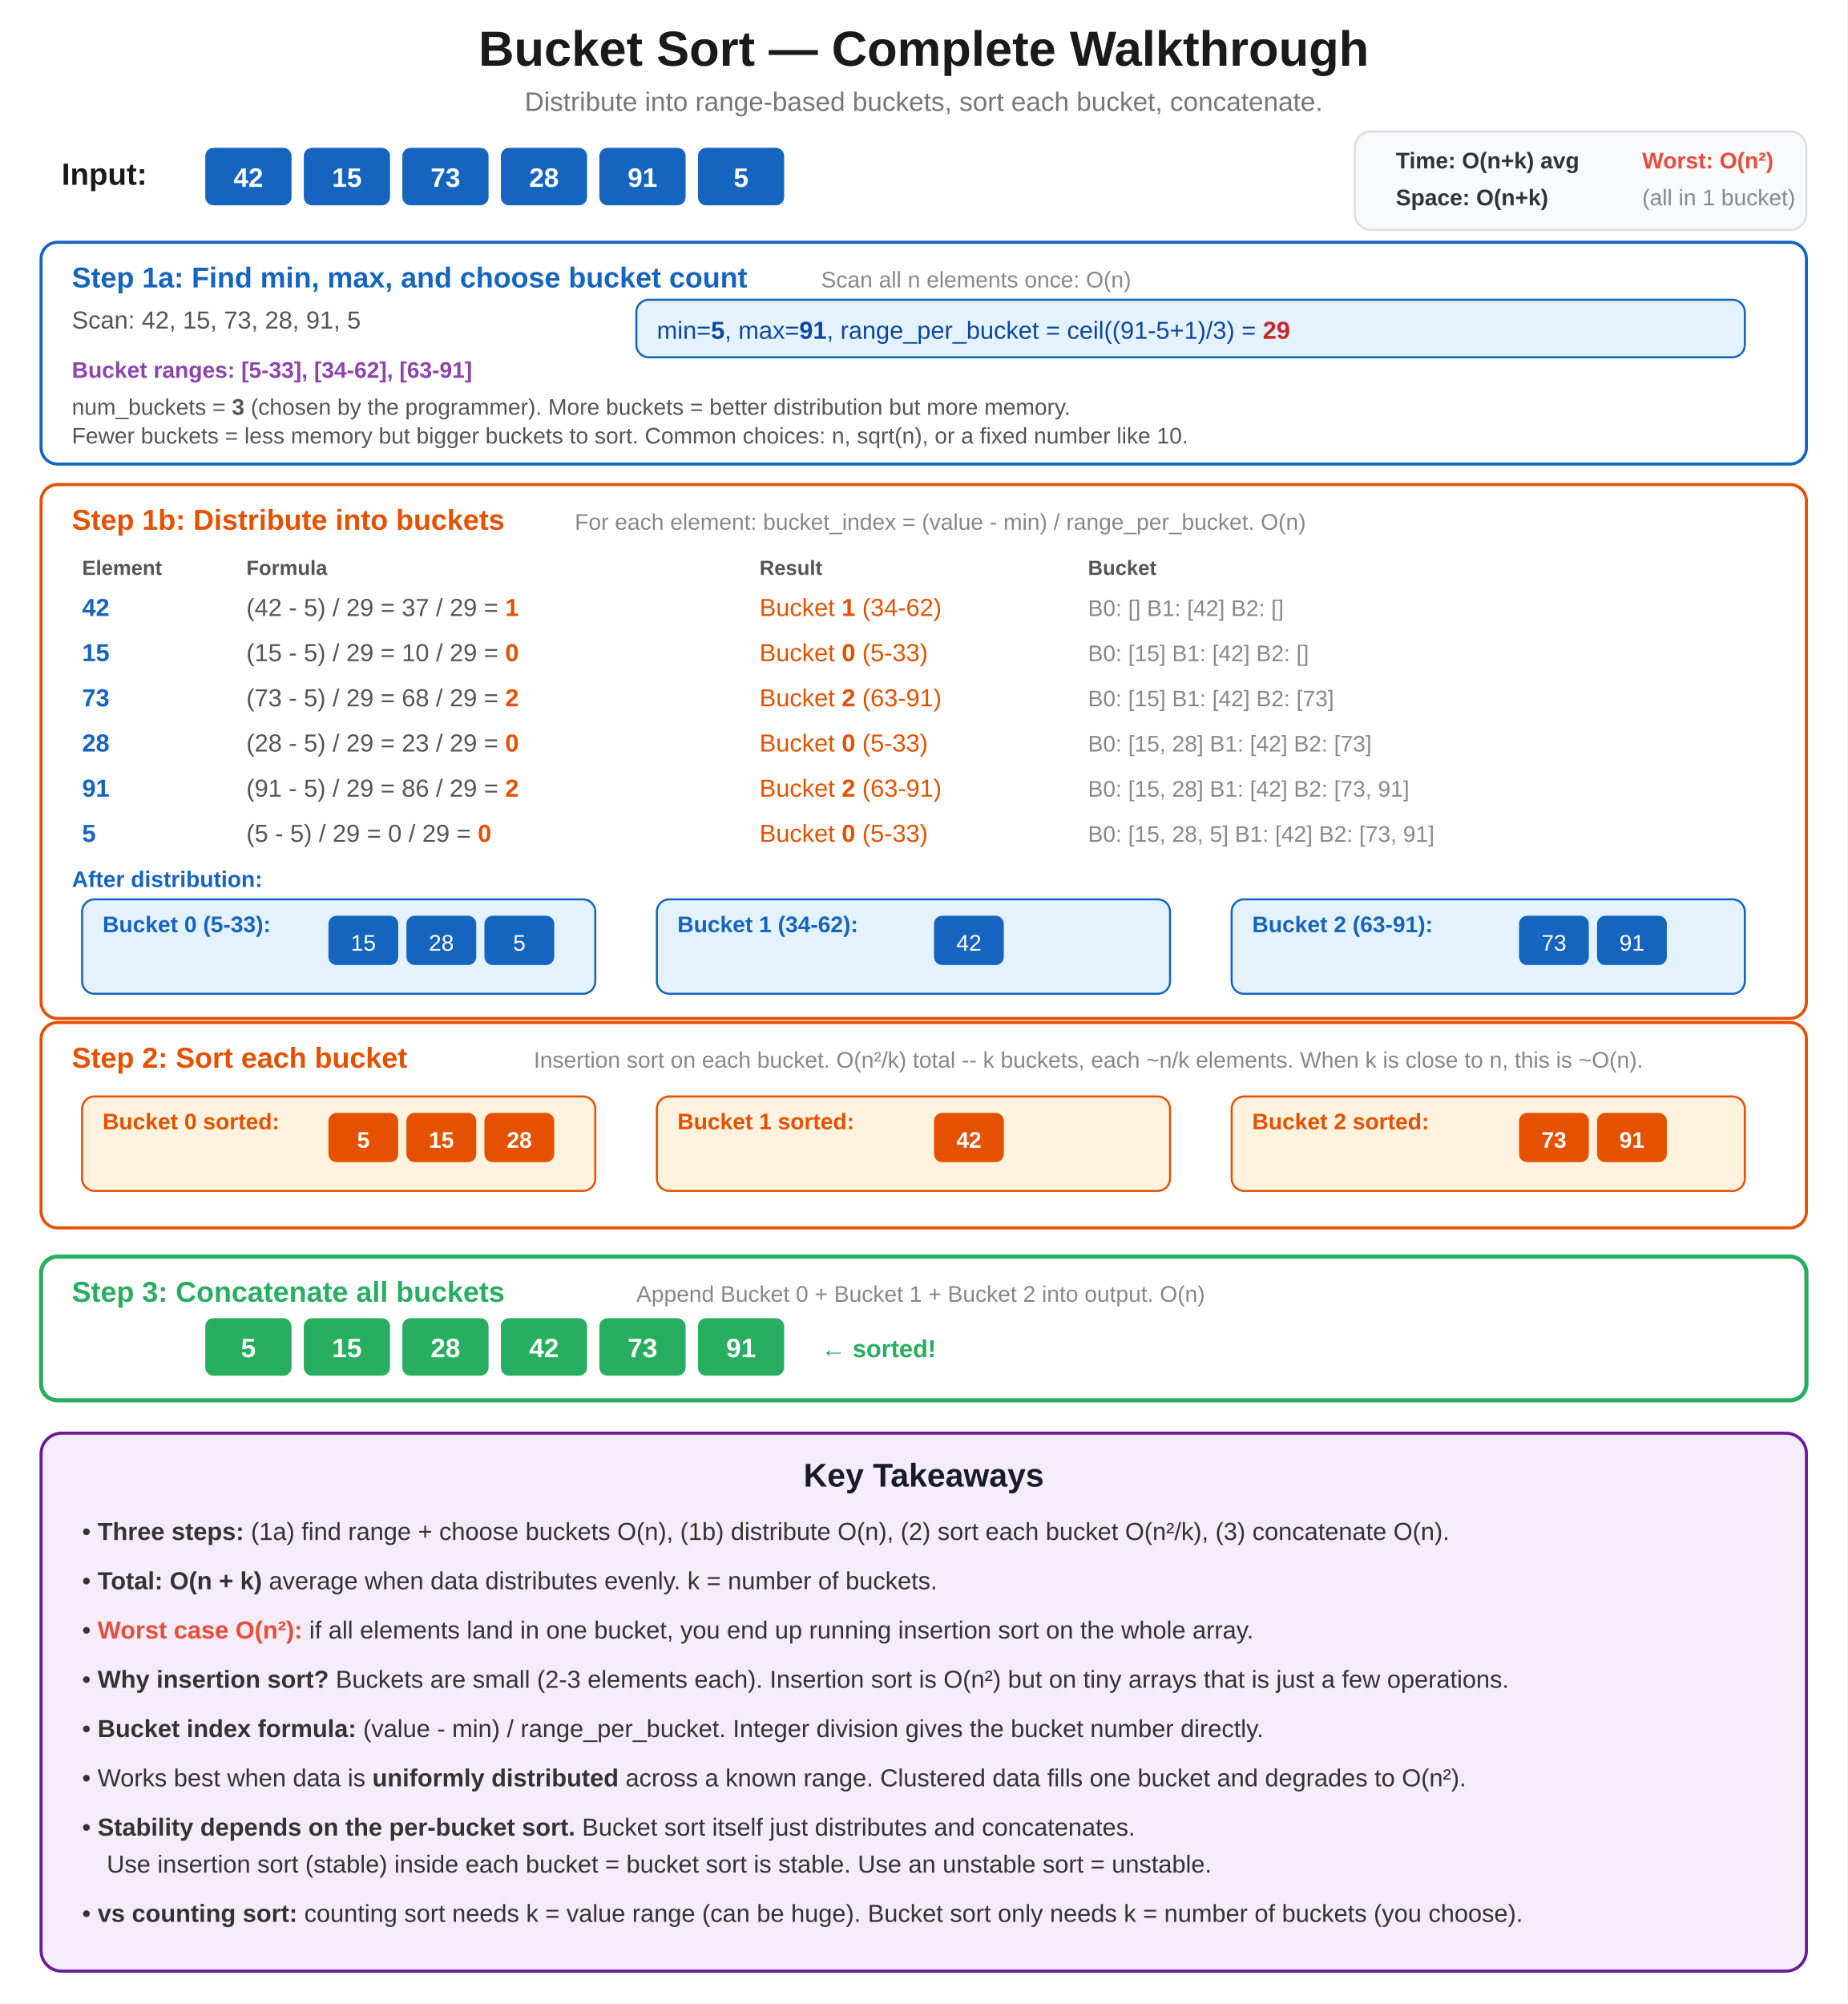
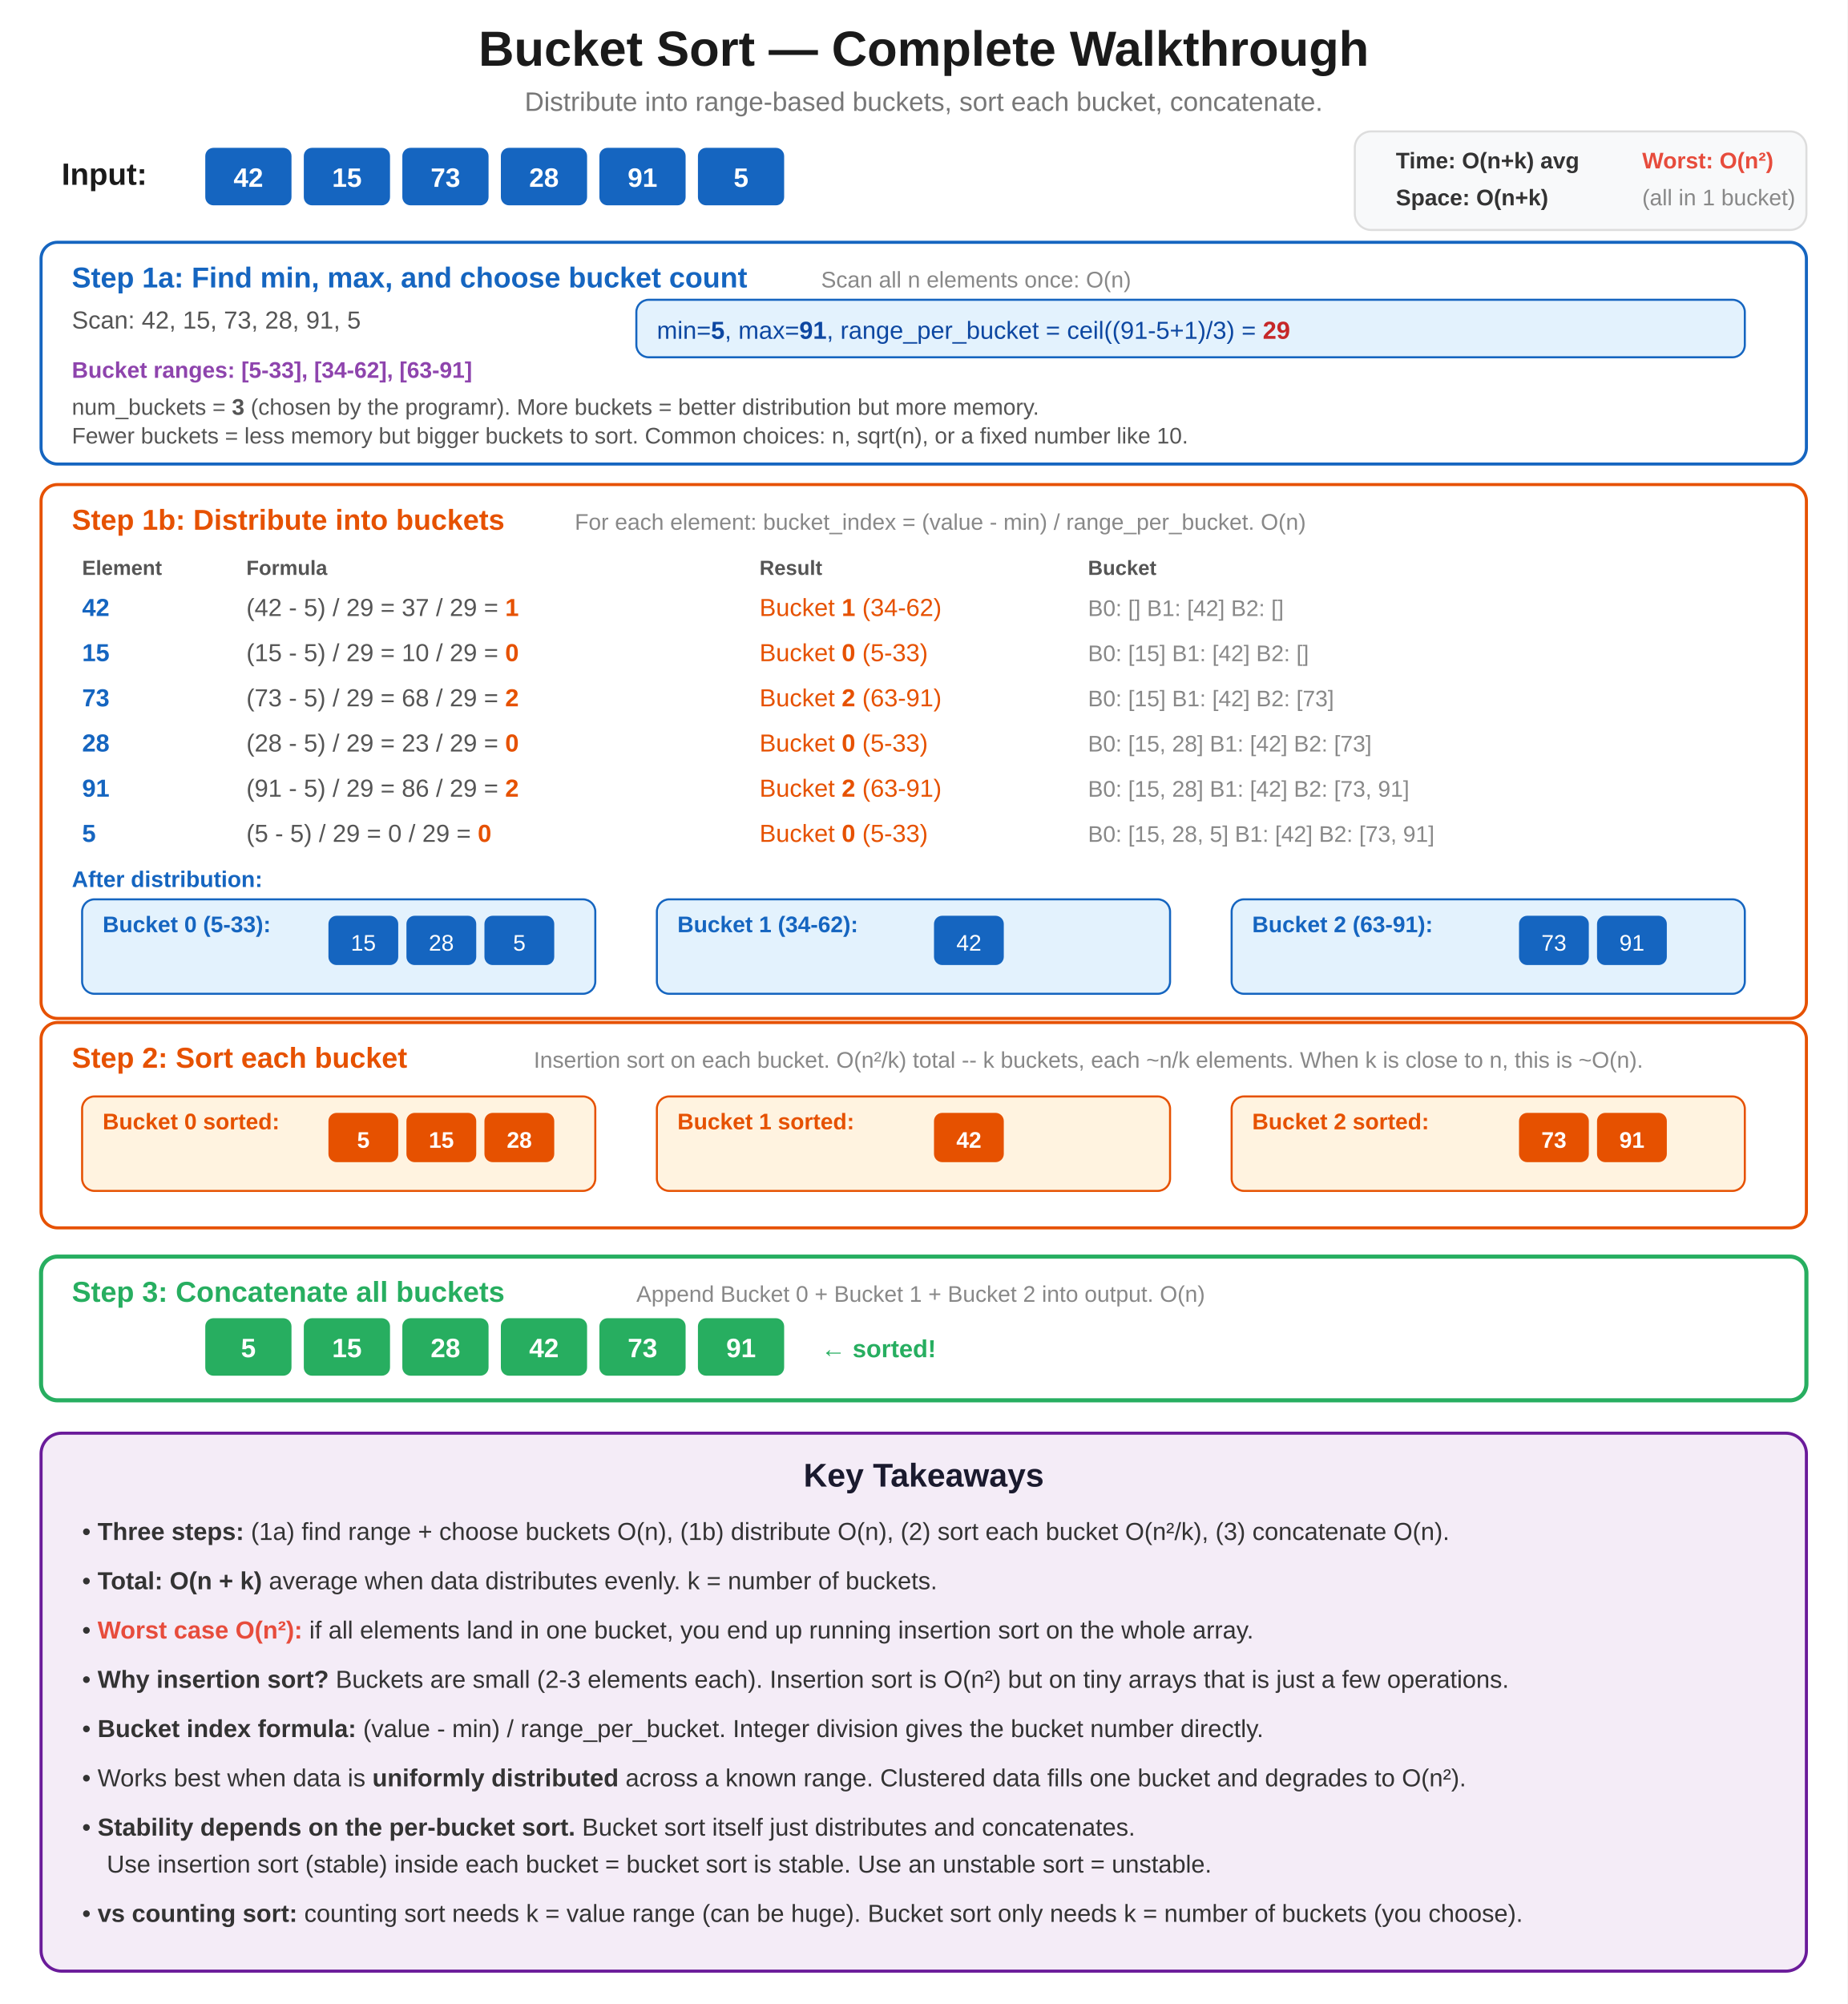
<svg xmlns="http://www.w3.org/2000/svg" viewBox="0 0 900 976" font-family="'Segoe UI', Arial, sans-serif">
  <rect width="100%" height="100%" fill="white" />
  <text x="450" y="32" text-anchor="middle" fill="#1a1a1a" font-size="24" font-weight="bold">Bucket Sort — Complete Walkthrough</text>
  <text x="450" y="54" text-anchor="middle" fill="#777" font-size="13">Distribute into range-based buckets, sort each bucket, concatenate.</text>
  <rect x="660" y="64" width="220" height="48" rx="8" fill="#f8f9fa" stroke="#ddd" stroke-width="1" />
  <text x="680" y="82" fill="#333" font-size="11" font-weight="bold">Time: O(n+k) avg</text>
  <text x="680" y="100" fill="#333" font-size="11" font-weight="bold">Space: O(n+k)</text>
  <text x="800" y="82" fill="#e74c3c" font-size="11" font-weight="bold">Worst: O(n²)</text>
  <text x="800" y="100" fill="#888" font-size="11">(all in 1 bucket)</text>
  <text x="30" y="90" fill="#1a1a1a" font-size="15" font-weight="bold">Input:</text>
  <rect x="100" y="72" width="42" height="28" rx="4" fill="#1565c0" />
  <text x="121" y="91" text-anchor="middle" fill="#fff" font-size="13" font-weight="bold">42</text>
  <rect x="148" y="72" width="42" height="28" rx="4" fill="#1565c0" />
  <text x="169" y="91" text-anchor="middle" fill="#fff" font-size="13" font-weight="bold">15</text>
  <rect x="196" y="72" width="42" height="28" rx="4" fill="#1565c0" />
  <text x="217" y="91" text-anchor="middle" fill="#fff" font-size="13" font-weight="bold">73</text>
  <rect x="244" y="72" width="42" height="28" rx="4" fill="#1565c0" />
  <text x="265" y="91" text-anchor="middle" fill="#fff" font-size="13" font-weight="bold">28</text>
  <rect x="292" y="72" width="42" height="28" rx="4" fill="#1565c0" />
  <text x="313" y="91" text-anchor="middle" fill="#fff" font-size="13" font-weight="bold">91</text>
  <rect x="340" y="72" width="42" height="28" rx="4" fill="#1565c0" />
  <text x="361" y="91" text-anchor="middle" fill="#fff" font-size="13" font-weight="bold">5</text>
  <rect x="20" y="118" width="860" height="108" rx="8" fill="#fff" stroke="#1565c0" stroke-width="1.5" />
  <text x="35" y="140" fill="#1565c0" font-size="14" font-weight="bold">Step 1a: Find min, max, and choose bucket count</text>
  <text x="400" y="140" fill="#888" font-size="11">Scan all n elements once: O(n)</text>
  <text x="35" y="160" fill="#555" font-size="12">Scan: 42, 15, 73, 28, 91, 5</text>
  <rect x="310" y="146" width="540" height="28" rx="6" fill="#e3f2fd" stroke="#1565c0" stroke-width="1" />
  <text x="320" y="165" fill="#0d47a1" font-size="12">min=<tspan font-weight="bold">5</tspan>, max=<tspan font-weight="bold">91</tspan>, range_per_bucket = ceil((91-5+1)/3) = <tspan font-weight="bold" fill="#c62828">29</tspan>
  </text>
  <text x="35" y="184" fill="#8e44ad" font-size="11" font-weight="bold">Bucket ranges: [5-33], [34-62], [63-91]</text>
-   <text x="35" y="202" fill="#555" font-size="11">num_buckets = <tspan font-weight="bold">3</tspan> (chosen by the programmer). More buckets = better distribution but more memory.</text>
+   <text x="35" y="202" fill="#555" font-size="11">num_buckets = <tspan font-weight="bold">3</tspan> (chosen by the programr). More buckets = better distribution but more memory.</text>
  <text x="35" y="216" fill="#555" font-size="11">Fewer buckets = less memory but bigger buckets to sort. Common choices: n, sqrt(n), or a fixed number like 10.</text>
  <rect x="20" y="236" width="860" height="260" rx="8" fill="#fff" stroke="#e65100" stroke-width="1.5" />
  <text x="35" y="258" fill="#e65100" font-size="14" font-weight="bold">Step 1b: Distribute into buckets</text>
  <text x="280" y="258" fill="#888" font-size="11">For each element: bucket_index = (value - min) / range_per_bucket. O(n)</text>
  <text x="40" y="280" fill="#555" font-size="10" font-weight="bold">Element</text>
  <text x="120" y="280" fill="#555" font-size="10" font-weight="bold">Formula</text>
  <text x="370" y="280" fill="#555" font-size="10" font-weight="bold">Result</text>
  <text x="530" y="280" fill="#555" font-size="10" font-weight="bold">Bucket</text>
  <text x="40" y="300" fill="#1565c0" font-size="12" font-weight="bold">42</text>
  <text x="120" y="300" fill="#555" font-size="12">(42 - 5) / 29 = 37 / 29 = <tspan fill="#e65100" font-weight="bold">1</tspan>
  </text>
  <text x="370" y="300" fill="#e65100" font-size="12">Bucket <tspan font-weight="bold">1</tspan> (34-62)</text>
  <text x="530" y="300" fill="#888" font-size="11">B0: [] B1: [42] B2: []</text>
  <text x="40" y="322" fill="#1565c0" font-size="12" font-weight="bold">15</text>
  <text x="120" y="322" fill="#555" font-size="12">(15 - 5) / 29 = 10 / 29 = <tspan fill="#e65100" font-weight="bold">0</tspan>
  </text>
  <text x="370" y="322" fill="#e65100" font-size="12">Bucket <tspan font-weight="bold">0</tspan> (5-33)</text>
  <text x="530" y="322" fill="#888" font-size="11">B0: [15] B1: [42] B2: []</text>
  <text x="40" y="344" fill="#1565c0" font-size="12" font-weight="bold">73</text>
  <text x="120" y="344" fill="#555" font-size="12">(73 - 5) / 29 = 68 / 29 = <tspan fill="#e65100" font-weight="bold">2</tspan>
  </text>
  <text x="370" y="344" fill="#e65100" font-size="12">Bucket <tspan font-weight="bold">2</tspan> (63-91)</text>
  <text x="530" y="344" fill="#888" font-size="11">B0: [15] B1: [42] B2: [73]</text>
  <text x="40" y="366" fill="#1565c0" font-size="12" font-weight="bold">28</text>
  <text x="120" y="366" fill="#555" font-size="12">(28 - 5) / 29 = 23 / 29 = <tspan fill="#e65100" font-weight="bold">0</tspan>
  </text>
  <text x="370" y="366" fill="#e65100" font-size="12">Bucket <tspan font-weight="bold">0</tspan> (5-33)</text>
  <text x="530" y="366" fill="#888" font-size="11">B0: [15, 28] B1: [42] B2: [73]</text>
  <text x="40" y="388" fill="#1565c0" font-size="12" font-weight="bold">91</text>
  <text x="120" y="388" fill="#555" font-size="12">(91 - 5) / 29 = 86 / 29 = <tspan fill="#e65100" font-weight="bold">2</tspan>
  </text>
  <text x="370" y="388" fill="#e65100" font-size="12">Bucket <tspan font-weight="bold">2</tspan> (63-91)</text>
  <text x="530" y="388" fill="#888" font-size="11">B0: [15, 28] B1: [42] B2: [73, 91]</text>
  <text x="40" y="410" fill="#1565c0" font-size="12" font-weight="bold">5</text>
  <text x="120" y="410" fill="#555" font-size="12">(5 - 5) / 29 = 0 / 29 = <tspan fill="#e65100" font-weight="bold">0</tspan>
  </text>
  <text x="370" y="410" fill="#e65100" font-size="12">Bucket <tspan font-weight="bold">0</tspan> (5-33)</text>
  <text x="530" y="410" fill="#888" font-size="11">B0: [15, 28, 5] B1: [42] B2: [73, 91]</text>
  <text x="35" y="432" fill="#1565c0" font-size="11" font-weight="bold">After distribution:</text>
  <rect x="40" y="438" width="250" height="46" rx="6" fill="#e3f2fd" stroke="#1565c0" stroke-width="1" />
  <text x="50" y="454" fill="#1565c0" font-size="11" font-weight="bold">Bucket 0 (5-33):</text>
  <rect x="160" y="446" width="34" height="24" rx="4" fill="#1565c0" />
  <text x="177" y="463" text-anchor="middle" fill="#fff" font-size="11">15</text>
  <rect x="198" y="446" width="34" height="24" rx="4" fill="#1565c0" />
  <text x="215" y="463" text-anchor="middle" fill="#fff" font-size="11">28</text>
  <rect x="236" y="446" width="34" height="24" rx="4" fill="#1565c0" />
  <text x="253" y="463" text-anchor="middle" fill="#fff" font-size="11">5</text>
  <rect x="320" y="438" width="250" height="46" rx="6" fill="#e3f2fd" stroke="#1565c0" stroke-width="1" />
  <text x="330" y="454" fill="#1565c0" font-size="11" font-weight="bold">Bucket 1 (34-62):</text>
  <rect x="455" y="446" width="34" height="24" rx="4" fill="#1565c0" />
  <text x="472" y="463" text-anchor="middle" fill="#fff" font-size="11">42</text>
  <rect x="600" y="438" width="250" height="46" rx="6" fill="#e3f2fd" stroke="#1565c0" stroke-width="1" />
  <text x="610" y="454" fill="#1565c0" font-size="11" font-weight="bold">Bucket 2 (63-91):</text>
  <rect x="740" y="446" width="34" height="24" rx="4" fill="#1565c0" />
  <text x="757" y="463" text-anchor="middle" fill="#fff" font-size="11">73</text>
  <rect x="778" y="446" width="34" height="24" rx="4" fill="#1565c0" />
  <text x="795" y="463" text-anchor="middle" fill="#fff" font-size="11">91</text>
  <rect x="20" y="498" width="860" height="100" rx="8" fill="#fff" stroke="#e65100" stroke-width="1.5" />
  <text x="35" y="520" fill="#e65100" font-size="14" font-weight="bold">Step 2: Sort each bucket</text>
  <text x="260" y="520" fill="#888" font-size="11">Insertion sort on each bucket. O(n²/k) total -- k buckets, each ~n/k elements. When k is close to n, this is ~O(n).</text>
  <rect x="40" y="534" width="250" height="46" rx="6" fill="#fff3e0" stroke="#e65100" stroke-width="1" />
  <text x="50" y="550" fill="#e65100" font-size="11" font-weight="bold">Bucket 0 sorted:</text>
  <rect x="160" y="542" width="34" height="24" rx="4" fill="#e65100" />
  <text x="177" y="559" text-anchor="middle" fill="#fff" font-size="11" font-weight="bold">5</text>
  <rect x="198" y="542" width="34" height="24" rx="4" fill="#e65100" />
  <text x="215" y="559" text-anchor="middle" fill="#fff" font-size="11" font-weight="bold">15</text>
  <rect x="236" y="542" width="34" height="24" rx="4" fill="#e65100" />
  <text x="253" y="559" text-anchor="middle" fill="#fff" font-size="11" font-weight="bold">28</text>
  <rect x="320" y="534" width="250" height="46" rx="6" fill="#fff3e0" stroke="#e65100" stroke-width="1" />
  <text x="330" y="550" fill="#e65100" font-size="11" font-weight="bold">Bucket 1 sorted:</text>
  <rect x="455" y="542" width="34" height="24" rx="4" fill="#e65100" />
  <text x="472" y="559" text-anchor="middle" fill="#fff" font-size="11" font-weight="bold">42</text>
  <rect x="600" y="534" width="250" height="46" rx="6" fill="#fff3e0" stroke="#e65100" stroke-width="1" />
  <text x="610" y="550" fill="#e65100" font-size="11" font-weight="bold">Bucket 2 sorted:</text>
  <rect x="740" y="542" width="34" height="24" rx="4" fill="#e65100" />
  <text x="757" y="559" text-anchor="middle" fill="#fff" font-size="11" font-weight="bold">73</text>
  <rect x="778" y="542" width="34" height="24" rx="4" fill="#e65100" />
  <text x="795" y="559" text-anchor="middle" fill="#fff" font-size="11" font-weight="bold">91</text>
  <rect x="20" y="612" width="860" height="70" rx="8" fill="#fff" stroke="#27ae60" stroke-width="2" />
  <text x="35" y="634" fill="#27ae60" font-size="14" font-weight="bold">Step 3: Concatenate all buckets</text>
  <text x="310" y="634" fill="#888" font-size="11">Append Bucket 0 + Bucket 1 + Bucket 2 into output. O(n)</text>
  <rect x="100" y="642" width="42" height="28" rx="4" fill="#27ae60" />
  <text x="121" y="661" text-anchor="middle" fill="#fff" font-size="13" font-weight="bold">5</text>
  <rect x="148" y="642" width="42" height="28" rx="4" fill="#27ae60" />
  <text x="169" y="661" text-anchor="middle" fill="#fff" font-size="13" font-weight="bold">15</text>
  <rect x="196" y="642" width="42" height="28" rx="4" fill="#27ae60" />
  <text x="217" y="661" text-anchor="middle" fill="#fff" font-size="13" font-weight="bold">28</text>
  <rect x="244" y="642" width="42" height="28" rx="4" fill="#27ae60" />
  <text x="265" y="661" text-anchor="middle" fill="#fff" font-size="13" font-weight="bold">42</text>
  <rect x="292" y="642" width="42" height="28" rx="4" fill="#27ae60" />
  <text x="313" y="661" text-anchor="middle" fill="#fff" font-size="13" font-weight="bold">73</text>
  <rect x="340" y="642" width="42" height="28" rx="4" fill="#27ae60" />
  <text x="361" y="661" text-anchor="middle" fill="#fff" font-size="13" font-weight="bold">91</text>
  <text x="400" y="661" fill="#27ae60" font-size="12" font-weight="bold">← sorted!</text>
  <rect x="20" y="698" width="860" height="262" rx="10" fill="#f4ecf7" stroke="#6a1b9a" stroke-width="1.5" />
  <text x="450" y="724" text-anchor="middle" fill="#1a1a2e" font-size="16" font-weight="bold">Key Takeaways</text>
  <text x="40" y="750" fill="#333" font-size="12">• <tspan font-weight="bold">Three steps:</tspan> (1a) find range + choose buckets O(n), (1b) distribute O(n), (2) sort each bucket O(n²/k), (3) concatenate O(n).</text>
  <text x="40" y="774" fill="#333" font-size="12">• <tspan font-weight="bold">Total: O(n + k)</tspan> average when data distributes evenly. k = number of buckets.</text>
  <text x="40" y="798" fill="#333" font-size="12">• <tspan font-weight="bold" fill="#e74c3c">Worst case O(n²):</tspan> if all elements land in one bucket, you end up running insertion sort on the whole array.</text>
  <text x="40" y="822" fill="#333" font-size="12">• <tspan font-weight="bold">Why insertion sort?</tspan> Buckets are small (2-3 elements each). Insertion sort is O(n²) but on tiny arrays that is just a few operations.</text>
  <text x="40" y="846" fill="#333" font-size="12">• <tspan font-weight="bold">Bucket index formula:</tspan> (value - min) / range_per_bucket. Integer division gives the bucket number directly.</text>
  <text x="40" y="870" fill="#333" font-size="12">• Works best when data is <tspan font-weight="bold">uniformly distributed</tspan> across a known range. Clustered data fills one bucket and degrades to O(n²).</text>
  <text x="40" y="894" fill="#333" font-size="12">• <tspan font-weight="bold">Stability depends on the per-bucket sort.</tspan> Bucket sort itself just distributes and concatenates.</text>
  <text x="52" y="912" fill="#333" font-size="12">Use insertion sort (stable) inside each bucket = bucket sort is stable. Use an unstable sort = unstable.</text>
  <text x="40" y="936" fill="#333" font-size="12">• <tspan font-weight="bold">vs counting sort:</tspan> counting sort needs k = value range (can be huge). Bucket sort only needs k = number of buckets (you choose).</text>
</svg>
